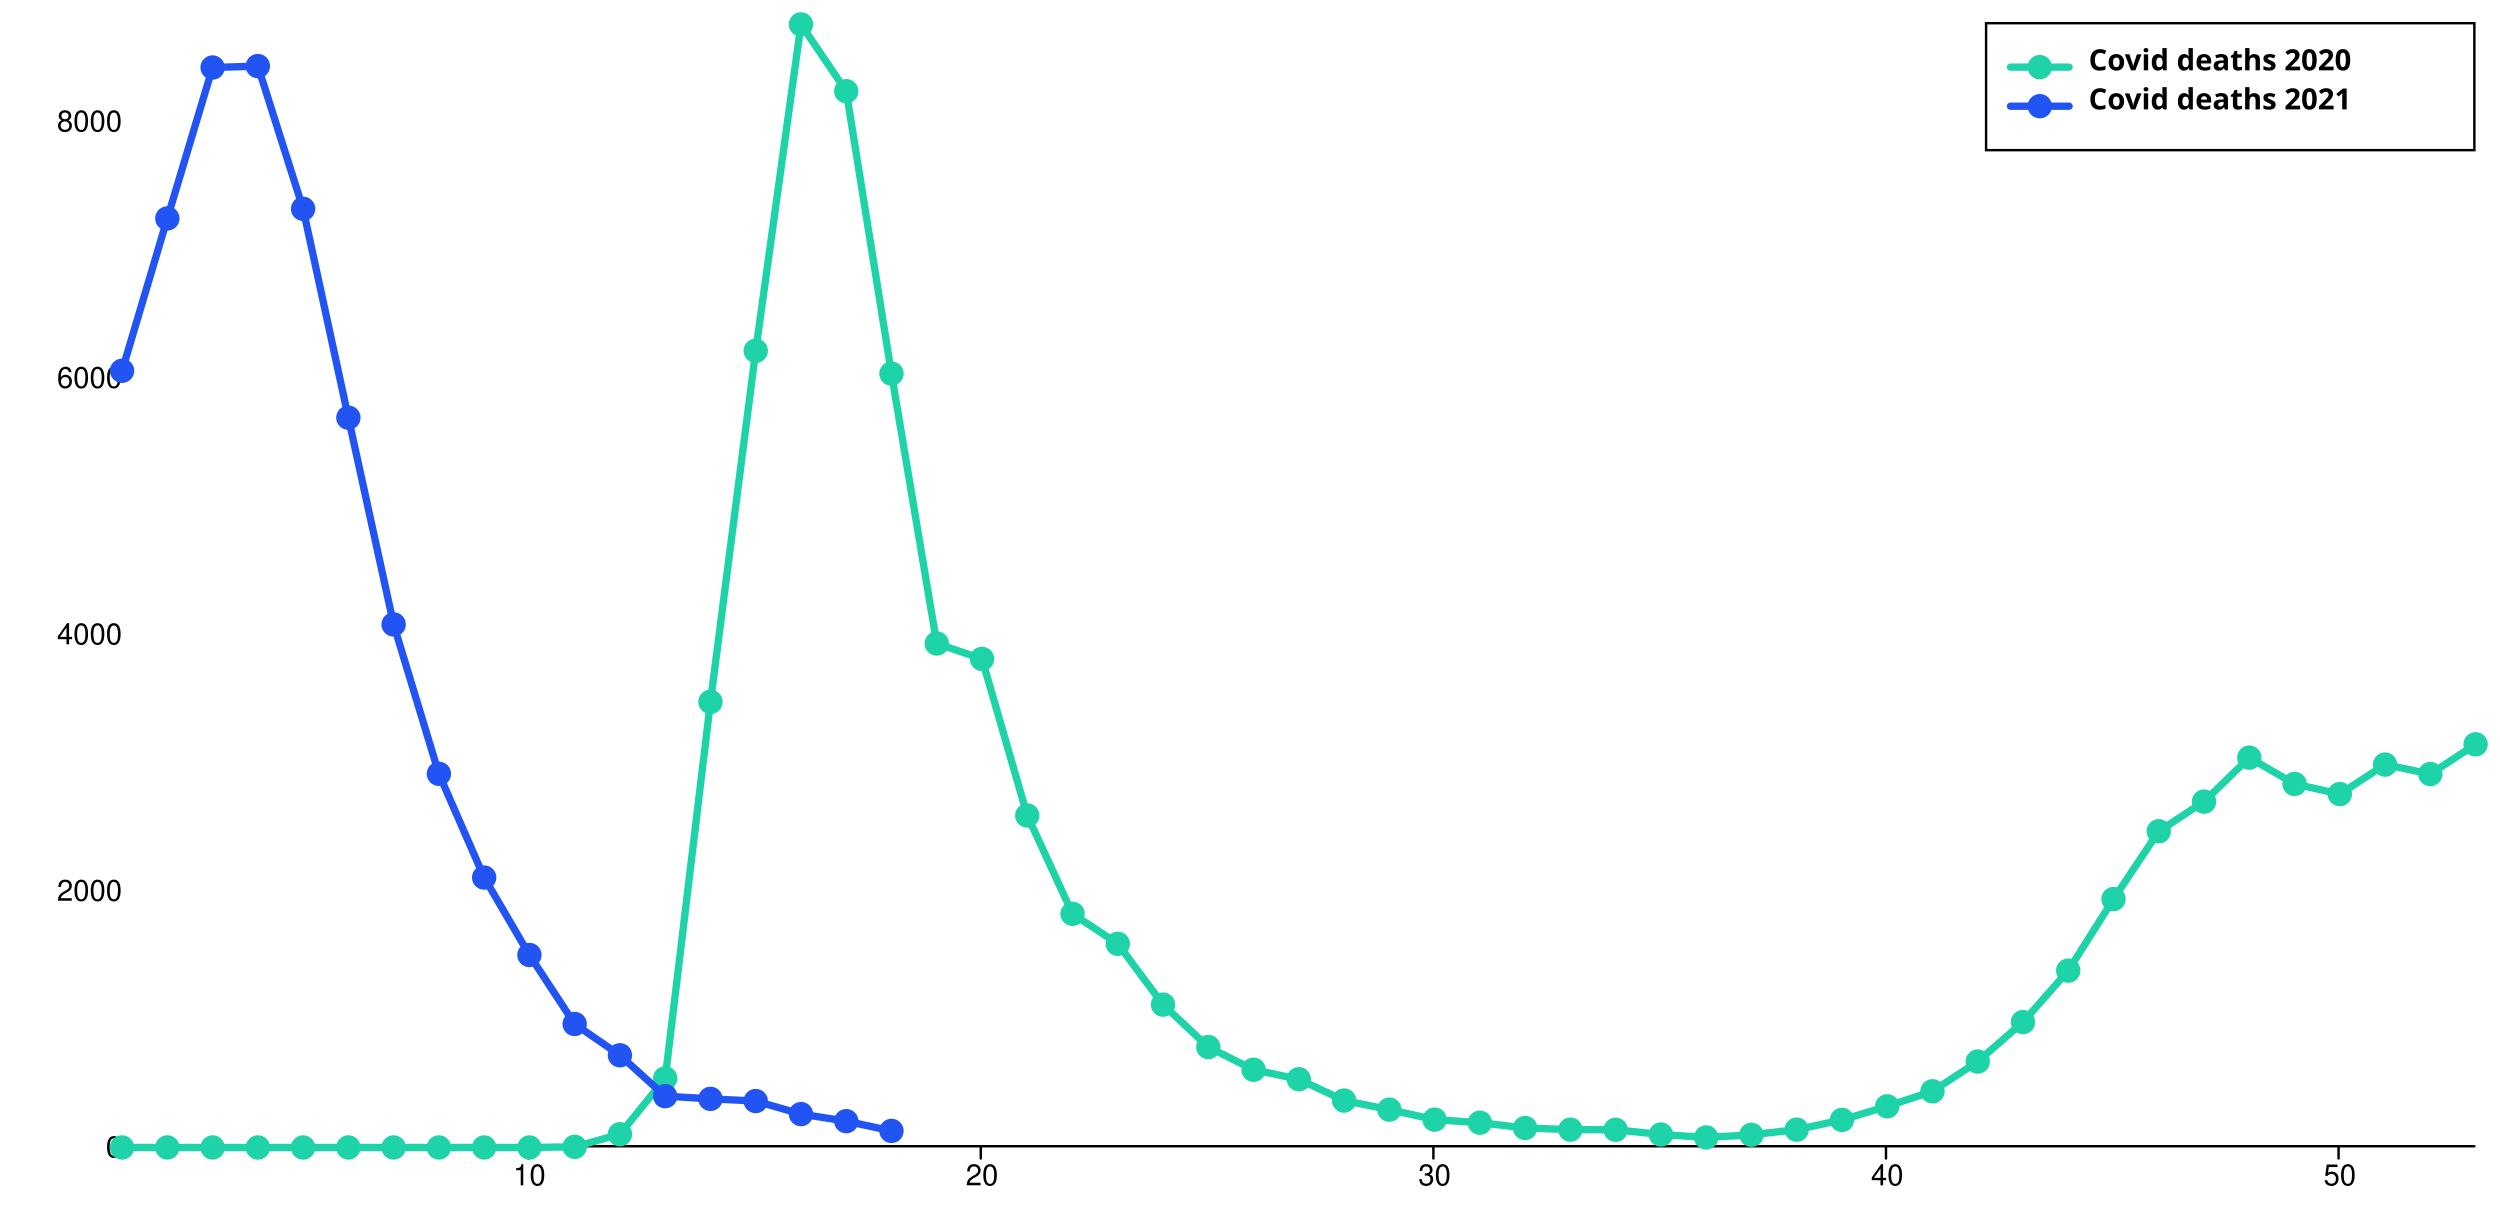
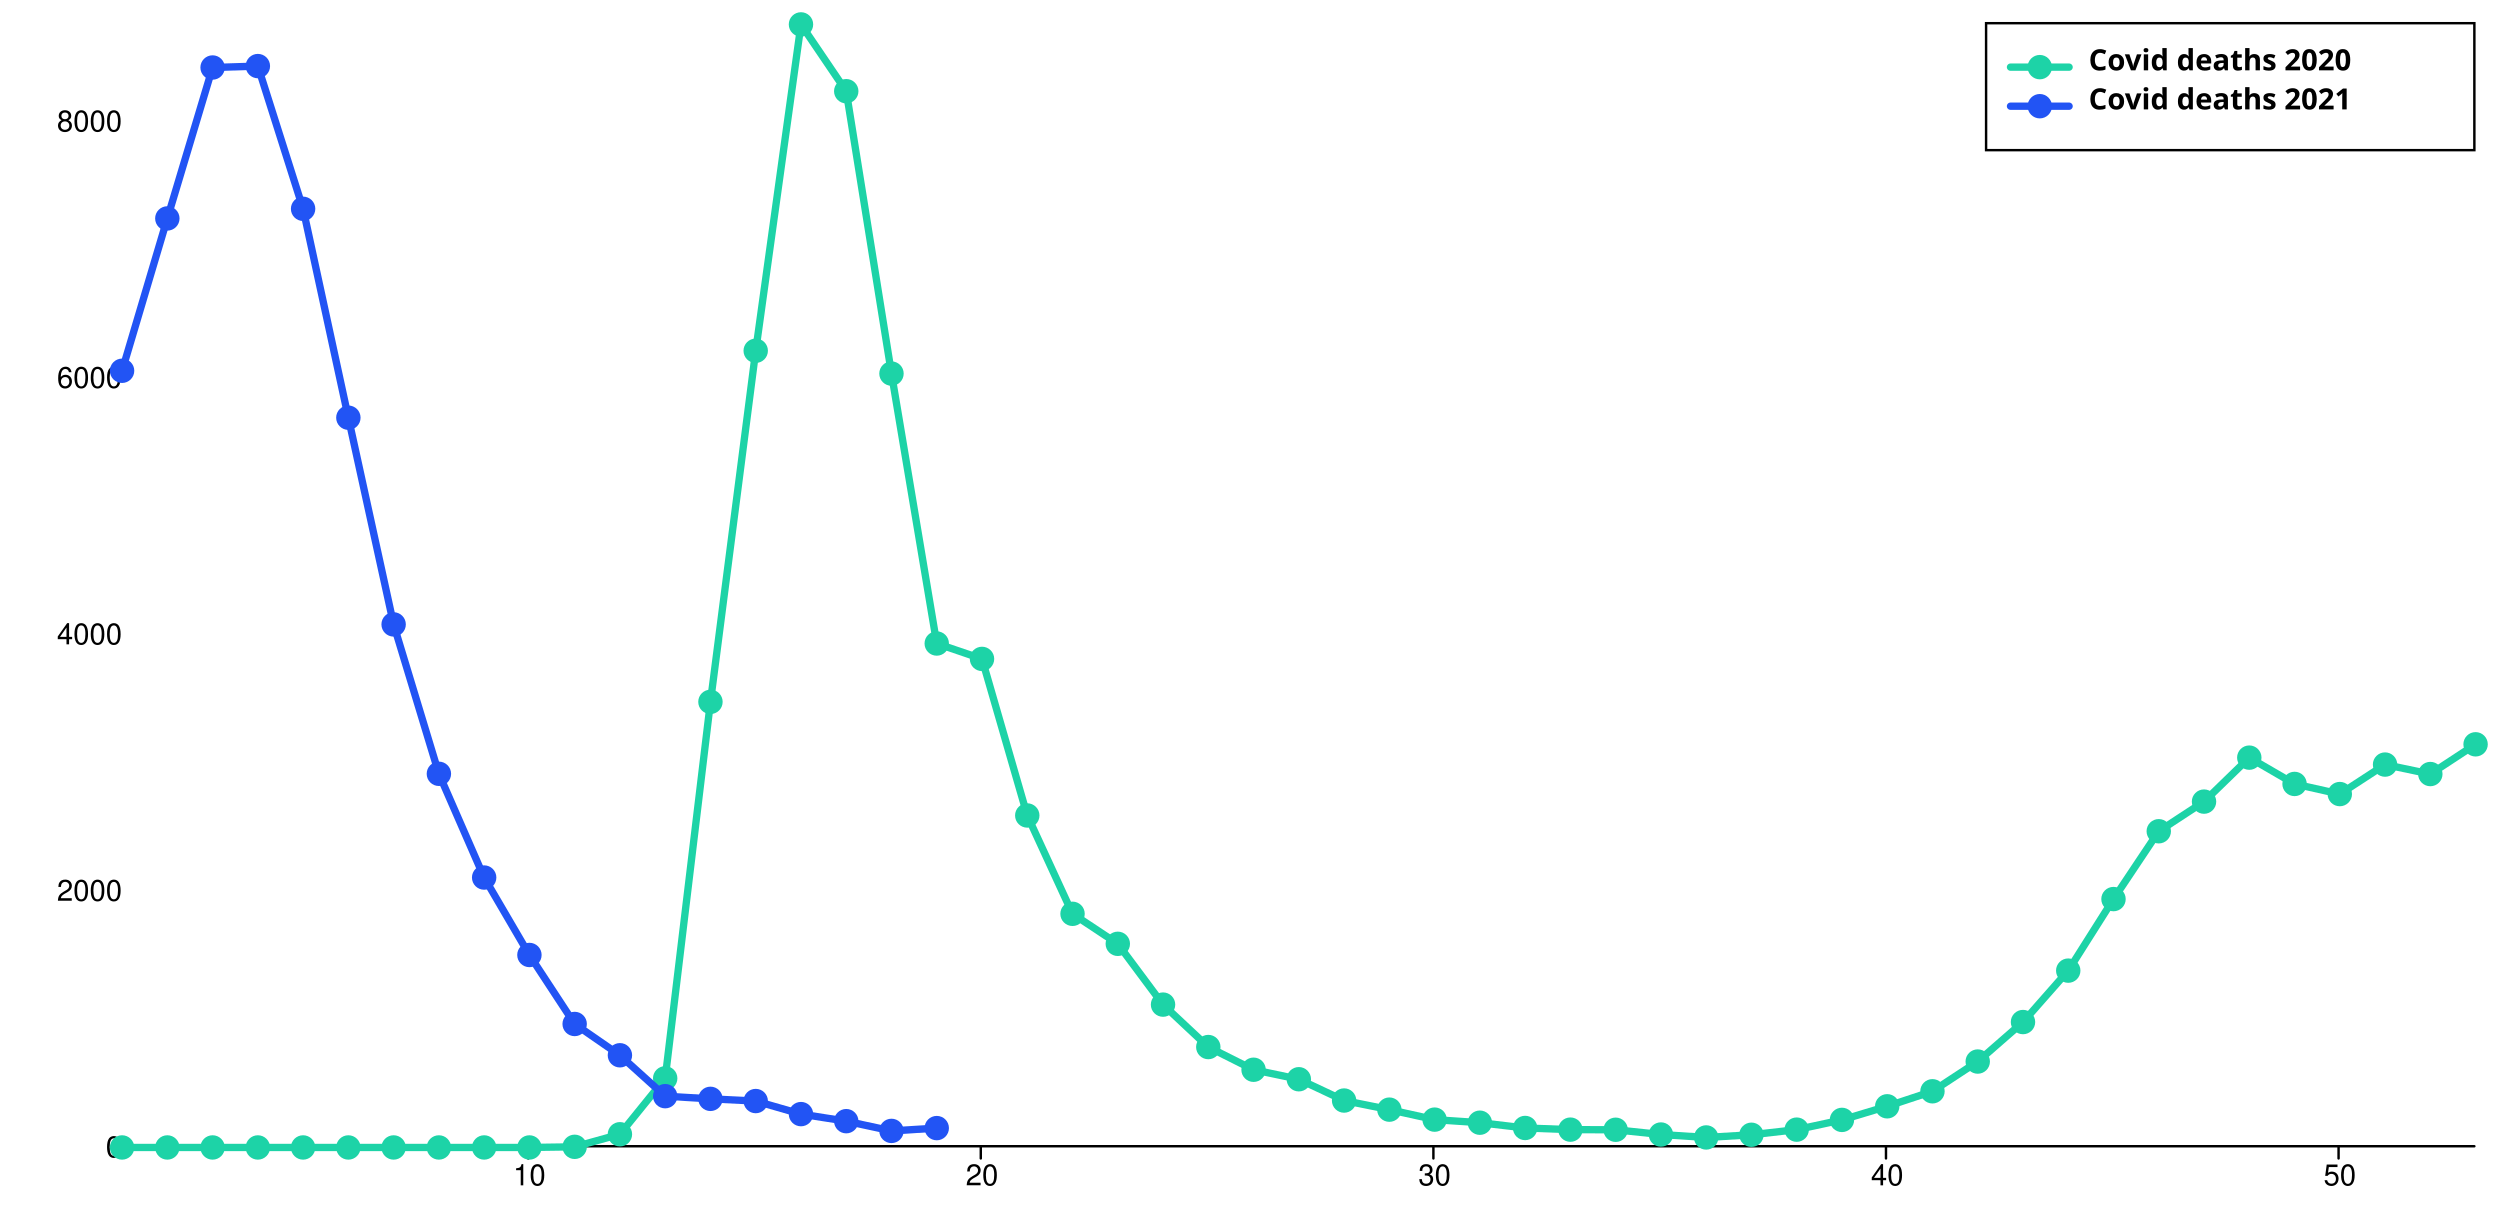
<svg xmlns="http://www.w3.org/2000/svg" width="1024" height="500" viewBox="0 0 1024 500" style="overflow:display" preserveAspectRatio="xMinYMin meet" overflow="visible">
  <defs>
    <style>
	.data-series path.line { fill-opacity: 0; stroke: black; }
	.data-series:hover path.line, .data-series.on path.line { cursor:pointer; }
	.data-series path.line.dotted { stroke-dasharray: 12 20 }
	#covid-deaths-2020-allages:hover path.line, #covid-deaths-2020-allages.on path.line { stroke-width: 5; }
	.data-series-0:hover circle, .data-series-0.on circle { display: inline; cursor:pointer; }
	#covid-deaths-2021-allages:hover path.line, #covid-deaths-2021-allages.on path.line { stroke-width: 5; }
	.data-series-1:hover circle, .data-series-1.on circle { display: inline; cursor:pointer; }
	.key rect { fill:transparent;stroke-width:1;stroke:black; }
	.key text { text-anchor:start;dominant-baseline:hanging;font-weight:bold;fill:black;stroke-width:0;font-family:sans-serif; }
	.graph-grid { font-family: "Helvetica Neue",Helvetica,Arial,"Lucida Grande",sans-serif; }
	.graph-grid line { stroke: black; stroke-width: 1; stroke-linecap: round; }
	.graph-grid.graph-grid-x text { text-anchor: middle; dominant-baseline: hanging; transform: translateY(10px); }
	.graph-grid.graph-grid-y text { text-anchor: end; dominant-baseline: middle; transform: translateX(-10px); }
	</style>
  </defs>
  <g class="graph-grid graph-grid-y">
    <line x1="49.50" y1="469.50" x2="1013.50" y2="469.50" data-left="50" />
    <text x="60" y="470" text-anchor="end">0</text>
    <text x="60" y="364.953" text-anchor="end">2000</text>
    <text x="60" y="259.906" text-anchor="end">4000</text>
    <text x="60" y="154.86" text-anchor="end">6000</text>
    <text x="60" y="49.813" text-anchor="end">8000</text>
    <text style="text-anchor:middle;dominant-baseline:hanging;font-weight:bold;transform: translateY(240px) rotate(-90deg);" />
  </g>
  <g class="graph-grid graph-grid-x">
    <line class="tick" x1="216.35" y1="469.50" x2="216.35" y2="474.50" />
    <text x="216.846" y="470" text-anchor="middle">10</text>
    <line class="tick" x1="401.73" y1="469.50" x2="401.73" y2="474.50" />
    <text x="402.231" y="470" text-anchor="middle">20</text>
    <line class="tick" x1="587.12" y1="469.50" x2="587.12" y2="474.50" />
    <text x="587.615" y="470" text-anchor="middle">30</text>
    <line class="tick" x1="772.50" y1="469.50" x2="772.50" y2="474.50" />
    <text x="773" y="470" text-anchor="middle">40</text>
    <line class="tick" x1="957.88" y1="469.50" x2="957.88" y2="474.50" />
    <text x="958.385" y="470" text-anchor="middle">50</text>
    <text style="text-anchor:middle;dominant-baseline:hanging;font-weight:bold;transform: translateY(240px) rotate(-90deg);" />
  </g>
  <g id="covid-deaths-2020-allages" class="data-series data-series-0">
    <path d="M 50.00,470.00L 68.54,470.00L 87.08,470.00L 105.62,470.00L 124.15,470.00L 142.69,470.00L 161.23,470.00L 179.77,470.00L 198.31,470.00L 216.85,470.00L 235.38,469.74L 253.92,464.59L 272.46,441.69L 291.00,287.48L 309.54,143.67L 328.08,10.00L 346.62,37.36L 365.15,153.02L 383.69,263.58L 402.23,269.89L 420.77,334.02L 439.31,374.30L 457.85,386.59L 476.38,411.49L 494.92,428.87L 513.46,438.17L 532.00,442.06L 550.54,450.78L 569.08,454.51L 587.62,458.60L 606.15,459.86L 624.69,462.02L 643.23,462.70L 661.77,462.75L 680.31,464.70L 698.85,465.90L 717.38,464.80L 735.92,462.70L 754.46,458.71L 773.00,453.14L 791.54,446.99L 810.08,434.81L 828.62,418.63L 847.15,397.57L 865.69,368.26L 884.23,340.48L 902.77,328.34L 921.31,310.33L 939.85,321.10L 958.38,325.25L 976.92,313.17L 995.46,317.05L 1014.00,304.87" class="line" style="stroke:#1DD3A7" stroke-width="3" stroke-linecap="round" />
    <circle cx="50.00" cy="470.00" data-y="0.00" data-x="1" r="5" fill="#1DD3A7" />
    <circle cx="68.54" cy="470.00" data-y="0.00" data-x="2" r="5" fill="#1DD3A7" />
    <circle cx="87.08" cy="470.00" data-y="0.00" data-x="3" r="5" fill="#1DD3A7" />
    <circle cx="105.62" cy="470.00" data-y="0.00" data-x="4" r="5" fill="#1DD3A7" />
    <circle cx="124.15" cy="470.00" data-y="0.00" data-x="5" r="5" fill="#1DD3A7" />
    <circle cx="142.69" cy="470.00" data-y="0.00" data-x="6" r="5" fill="#1DD3A7" />
    <circle cx="161.23" cy="470.00" data-y="0.00" data-x="7" r="5" fill="#1DD3A7" />
    <circle cx="179.77" cy="470.00" data-y="0.00" data-x="8" r="5" fill="#1DD3A7" />
    <circle cx="198.31" cy="470.00" data-y="0.00" data-x="9" r="5" fill="#1DD3A7" />
    <circle cx="216.85" cy="470.00" data-y="0.00" data-x="10" r="5" fill="#1DD3A7" />
    <circle cx="235.38" cy="469.74" data-y="5.00" data-x="11" r="5" fill="#1DD3A7" />
    <circle cx="253.92" cy="464.59" data-y="103.00" data-x="12" r="5" fill="#1DD3A7" />
    <circle cx="272.46" cy="441.69" data-y="539.00" data-x="13" r="5" fill="#1DD3A7" />
    <circle cx="291.00" cy="287.48" data-y="3475.00" data-x="14" r="5" fill="#1DD3A7" />
    <circle cx="309.54" cy="143.67" data-y="6213.00" data-x="15" r="5" fill="#1DD3A7" />
    <circle cx="328.08" cy="10.00" data-y="8758.00" data-x="16" r="5" fill="#1DD3A7" />
    <circle cx="346.62" cy="37.36" data-y="8237.00" data-x="17" r="5" fill="#1DD3A7" />
    <circle cx="365.15" cy="153.02" data-y="6035.00" data-x="18" r="5" fill="#1DD3A7" />
    <circle cx="383.69" cy="263.58" data-y="3930.00" data-x="19" r="5" fill="#1DD3A7" />
    <circle cx="402.23" cy="269.89" data-y="3810.00" data-x="20" r="5" fill="#1DD3A7" />
    <circle cx="420.77" cy="334.02" data-y="2589.00" data-x="21" r="5" fill="#1DD3A7" />
    <circle cx="439.31" cy="374.30" data-y="1822.00" data-x="22" r="5" fill="#1DD3A7" />
    <circle cx="457.85" cy="386.59" data-y="1588.00" data-x="23" r="5" fill="#1DD3A7" />
    <circle cx="476.38" cy="411.49" data-y="1114.00" data-x="24" r="5" fill="#1DD3A7" />
    <circle cx="494.92" cy="428.87" data-y="783.00" data-x="25" r="5" fill="#1DD3A7" />
    <circle cx="513.46" cy="438.17" data-y="606.00" data-x="26" r="5" fill="#1DD3A7" />
    <circle cx="532.00" cy="442.06" data-y="532.00" data-x="27" r="5" fill="#1DD3A7" />
    <circle cx="550.54" cy="450.78" data-y="366.00" data-x="28" r="5" fill="#1DD3A7" />
    <circle cx="569.08" cy="454.51" data-y="295.00" data-x="29" r="5" fill="#1DD3A7" />
    <circle cx="587.62" cy="458.60" data-y="217.00" data-x="30" r="5" fill="#1DD3A7" />
    <circle cx="606.15" cy="459.86" data-y="193.00" data-x="31" r="5" fill="#1DD3A7" />
    <circle cx="624.69" cy="462.02" data-y="152.00" data-x="32" r="5" fill="#1DD3A7" />
    <circle cx="643.23" cy="462.70" data-y="139.00" data-x="33" r="5" fill="#1DD3A7" />
    <circle cx="661.77" cy="462.75" data-y="138.00" data-x="34" r="5" fill="#1DD3A7" />
    <circle cx="680.31" cy="464.70" data-y="101.00" data-x="35" r="5" fill="#1DD3A7" />
    <circle cx="698.85" cy="465.90" data-y="78.00" data-x="36" r="5" fill="#1DD3A7" />
    <circle cx="717.38" cy="464.80" data-y="99.00" data-x="37" r="5" fill="#1DD3A7" />
    <circle cx="735.92" cy="462.70" data-y="139.00" data-x="38" r="5" fill="#1DD3A7" />
    <circle cx="754.46" cy="458.71" data-y="215.00" data-x="39" r="5" fill="#1DD3A7" />
    <circle cx="773.00" cy="453.14" data-y="321.00" data-x="40" r="5" fill="#1DD3A7" />
    <circle cx="791.54" cy="446.99" data-y="438.00" data-x="41" r="5" fill="#1DD3A7" />
    <circle cx="810.08" cy="434.81" data-y="670.00" data-x="42" r="5" fill="#1DD3A7" />
    <circle cx="828.62" cy="418.63" data-y="978.00" data-x="43" r="5" fill="#1DD3A7" />
    <circle cx="847.15" cy="397.57" data-y="1379.00" data-x="44" r="5" fill="#1DD3A7" />
    <circle cx="865.69" cy="368.26" data-y="1937.00" data-x="45" r="5" fill="#1DD3A7" />
    <circle cx="884.23" cy="340.48" data-y="2466.00" data-x="46" r="5" fill="#1DD3A7" />
    <circle cx="902.77" cy="328.34" data-y="2697.00" data-x="47" r="5" fill="#1DD3A7" />
    <circle cx="921.31" cy="310.33" data-y="3040.00" data-x="48" r="5" fill="#1DD3A7" />
    <circle cx="939.85" cy="321.10" data-y="2835.00" data-x="49" r="5" fill="#1DD3A7" />
    <circle cx="958.38" cy="325.25" data-y="2756.00" data-x="50" r="5" fill="#1DD3A7" />
    <circle cx="976.92" cy="313.17" data-y="2986.00" data-x="51" r="5" fill="#1DD3A7" />
    <circle cx="995.46" cy="317.05" data-y="2912.00" data-x="52" r="5" fill="#1DD3A7" />
    <circle cx="1014.00" cy="304.87" data-y="3144.00" data-x="53" r="5" fill="#1DD3A7" />
  </g>
  <g id="covid-deaths-2021-allages" class="data-series data-series-1">
-     <path d="M 50.00,151.87L 68.54,89.47L 87.08,27.65L 105.62,27.07L 124.15,85.53L 142.69,171.09L 161.23,255.76L 179.77,316.95L 198.31,359.44L 216.85,391.16L 235.38,419.42L 253.92,432.24L 272.46,448.99L 291.00,450.09L 309.54,450.99L 328.08,456.34L 346.62,459.23L 365.15,463.22" class="line" style="stroke:#2254F4" stroke-width="3" stroke-linecap="round" />
+     <path d="M 50.00,151.87L 68.54,89.47L 87.08,27.65L 105.62,27.07L 124.15,85.53L 142.69,171.09L 161.23,255.76L 179.77,316.95L 198.31,359.44L 216.85,391.16L 235.38,419.42L 253.92,432.24L 272.46,448.99L 291.00,450.09L 309.54,450.99L 328.08,456.34L 346.62,459.23L 365.15,463.22L 383.69,462.07" class="line" style="stroke:#2254F4" stroke-width="3" stroke-linecap="round" />
    <circle cx="50.00" cy="151.87" data-y="6057.00" data-x="1" r="5" fill="#2254F4" />
    <circle cx="68.54" cy="89.47" data-y="7245.00" data-x="2" r="5" fill="#2254F4" />
    <circle cx="87.08" cy="27.65" data-y="8422.00" data-x="3" r="5" fill="#2254F4" />
    <circle cx="105.62" cy="27.07" data-y="8433.00" data-x="4" r="5" fill="#2254F4" />
    <circle cx="124.15" cy="85.53" data-y="7320.00" data-x="5" r="5" fill="#2254F4" />
    <circle cx="142.69" cy="171.09" data-y="5691.00" data-x="6" r="5" fill="#2254F4" />
    <circle cx="161.23" cy="255.76" data-y="4079.00" data-x="7" r="5" fill="#2254F4" />
    <circle cx="179.77" cy="316.95" data-y="2914.00" data-x="8" r="5" fill="#2254F4" />
    <circle cx="198.31" cy="359.44" data-y="2105.00" data-x="9" r="5" fill="#2254F4" />
    <circle cx="216.85" cy="391.16" data-y="1501.00" data-x="10" r="5" fill="#2254F4" />
    <circle cx="235.38" cy="419.42" data-y="963.00" data-x="11" r="5" fill="#2254F4" />
    <circle cx="253.92" cy="432.24" data-y="719.00" data-x="12" r="5" fill="#2254F4" />
    <circle cx="272.46" cy="448.99" data-y="400.00" data-x="13" r="5" fill="#2254F4" />
    <circle cx="291.00" cy="450.09" data-y="379.00" data-x="14" r="5" fill="#2254F4" />
    <circle cx="309.54" cy="450.99" data-y="362.00" data-x="15" r="5" fill="#2254F4" />
    <circle cx="328.08" cy="456.34" data-y="260.00" data-x="16" r="5" fill="#2254F4" />
    <circle cx="346.62" cy="459.23" data-y="205.00" data-x="17" r="5" fill="#2254F4" />
    <circle cx="365.15" cy="463.22" data-y="129.00" data-x="18" r="5" fill="#2254F4" />
+     <circle cx="383.69" cy="462.07" data-y="151.00" data-x="19" r="5" fill="#2254F4" />
  </g>
  <g class="key">
    <rect x="813.5" y="9.5" width="200" height="52" />
    <g id="covid-deaths-2020-allages-key">&gt;	<text x="823.5" y="19.5">
        <tspan dx="32" dy="0">Covid deaths 2020</tspan>
      </text>
      <path d="M823.50,27.50 l 24 0" class="line" style="stroke:#1DD3A7" stroke-width="3" stroke-linecap="round" />
      <circle cx="835.50" cy="27.50" r="5" fill="#1DD3A7" />
    </g>
    <g id="covid-deaths-2021-allages-key">&gt;	<text x="823.5" y="35.5">
        <tspan dx="32" dy="0">Covid deaths 2021</tspan>
      </text>
      <path d="M823.50,43.50 l 24 0" class="line" style="stroke:#2254F4" stroke-width="3" stroke-linecap="round" />
      <circle cx="835.50" cy="43.50" r="5" fill="#2254F4" />
    </g>
  </g>
</svg>
